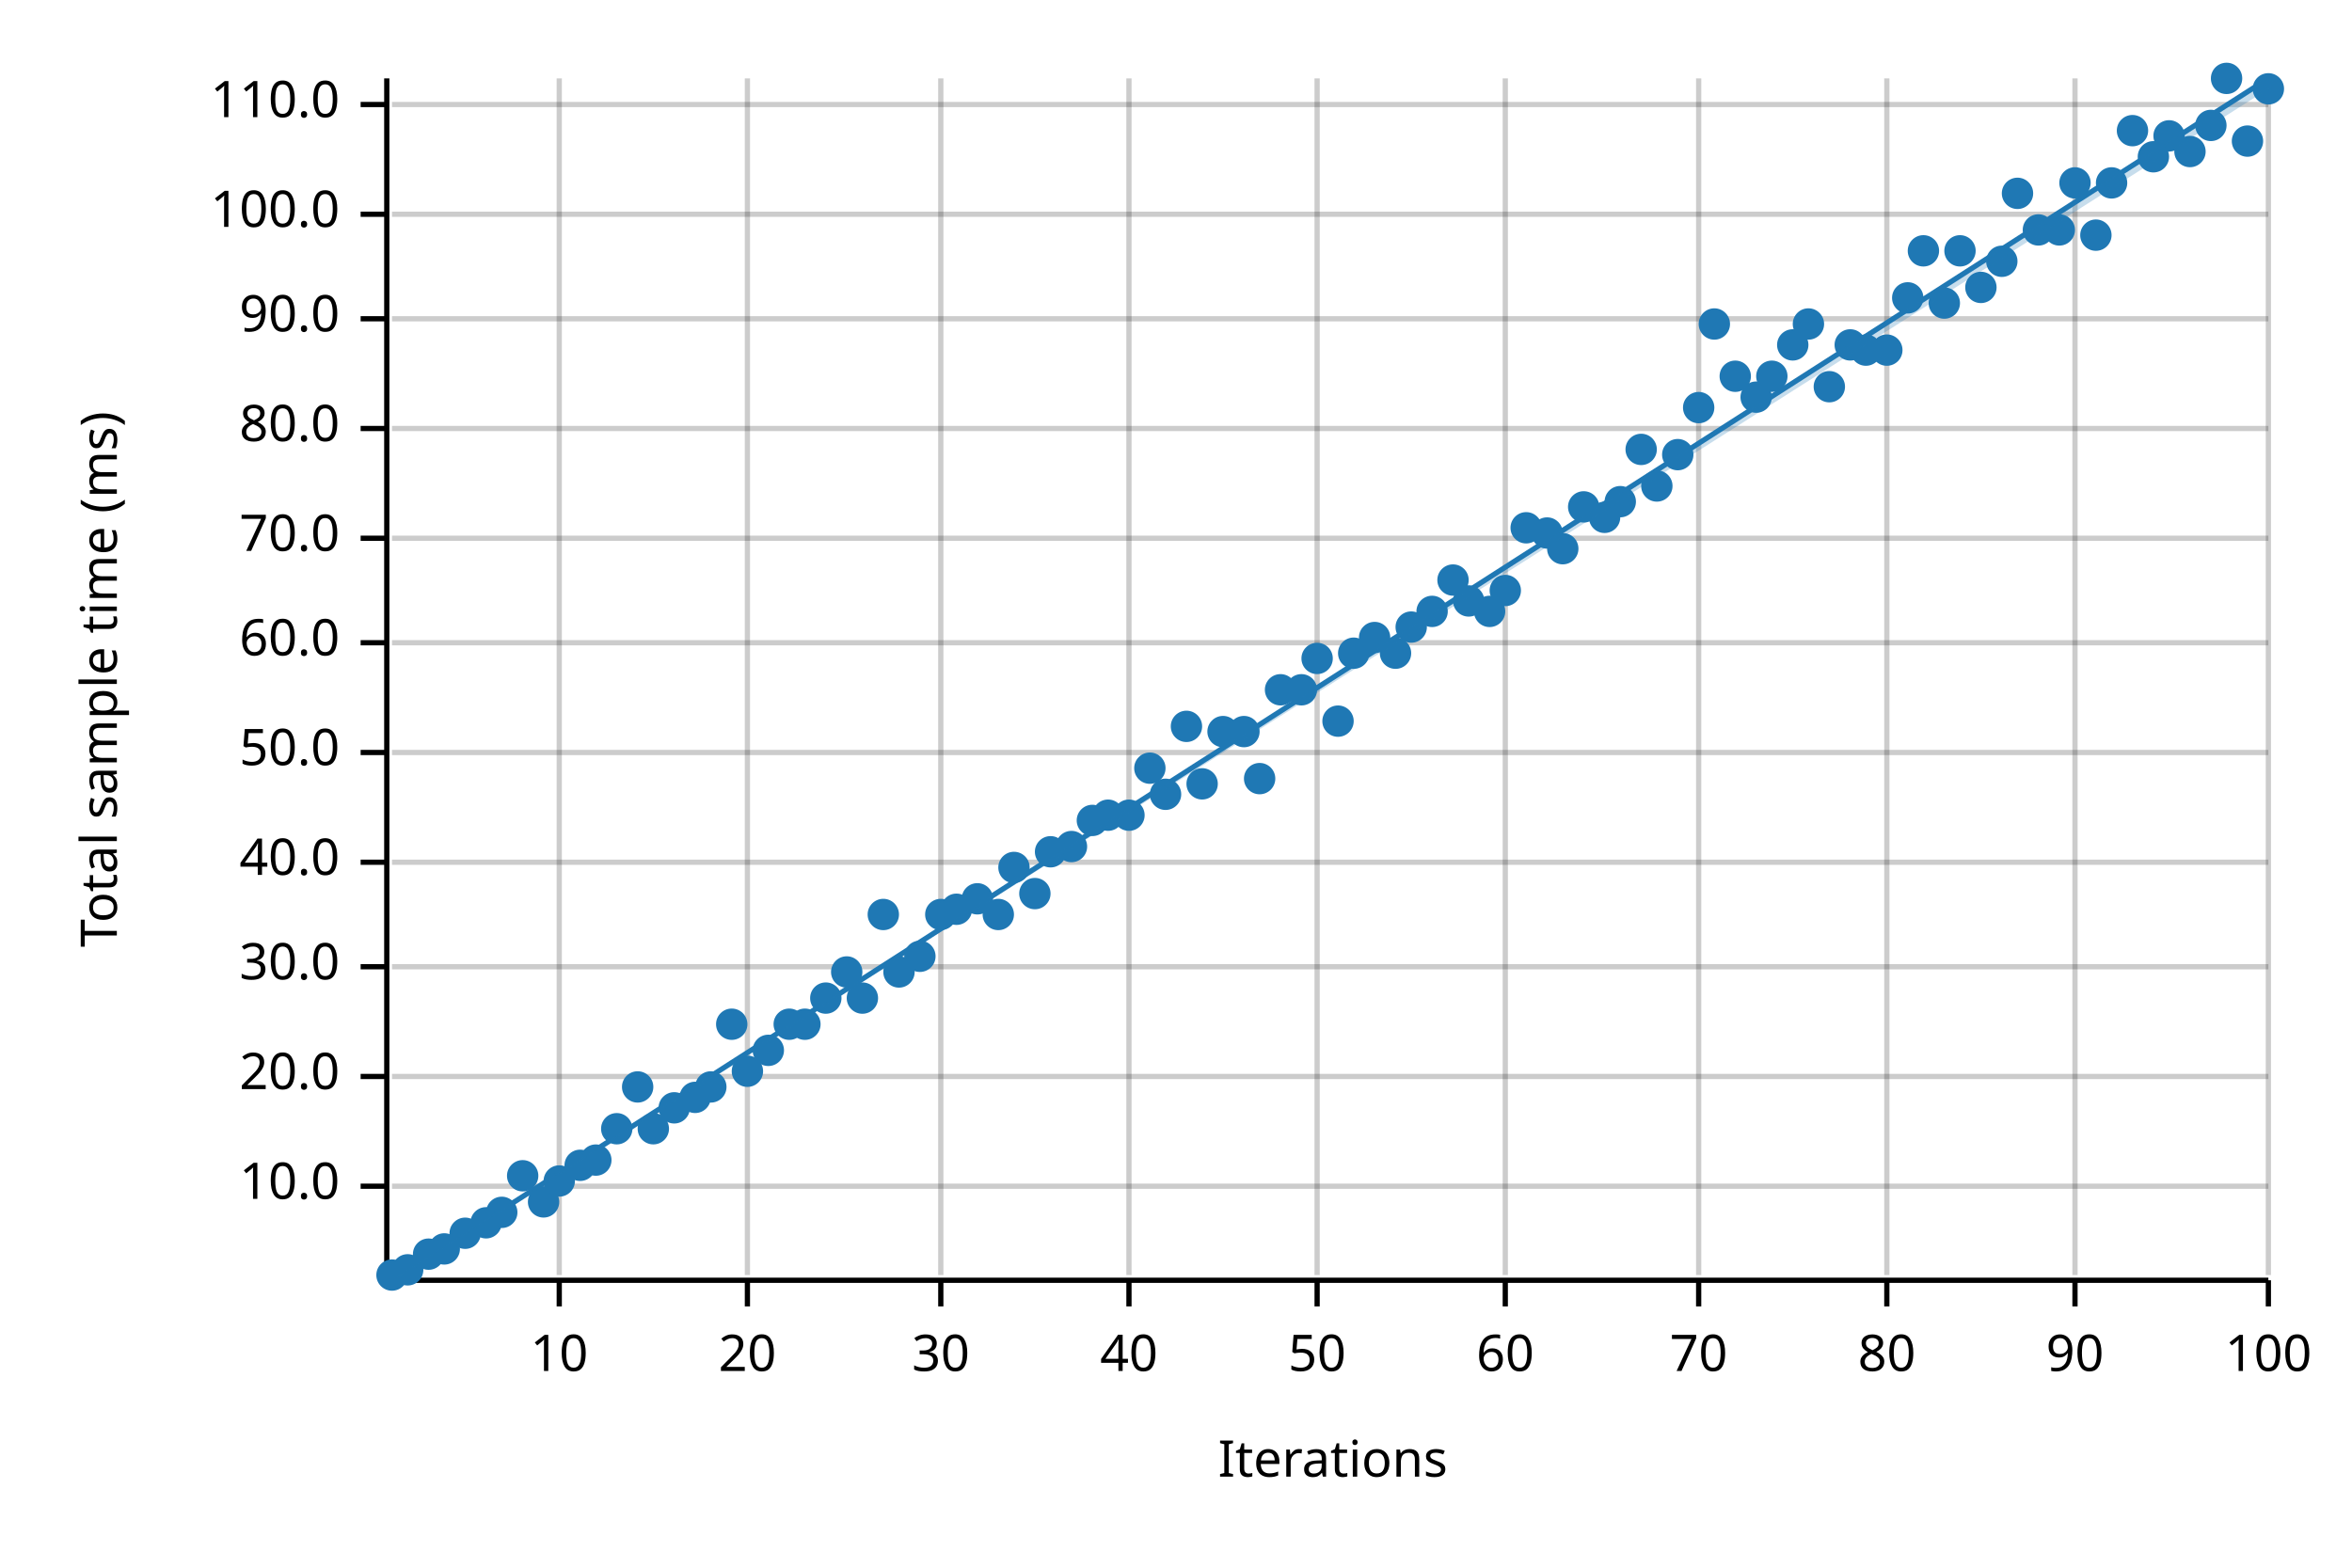
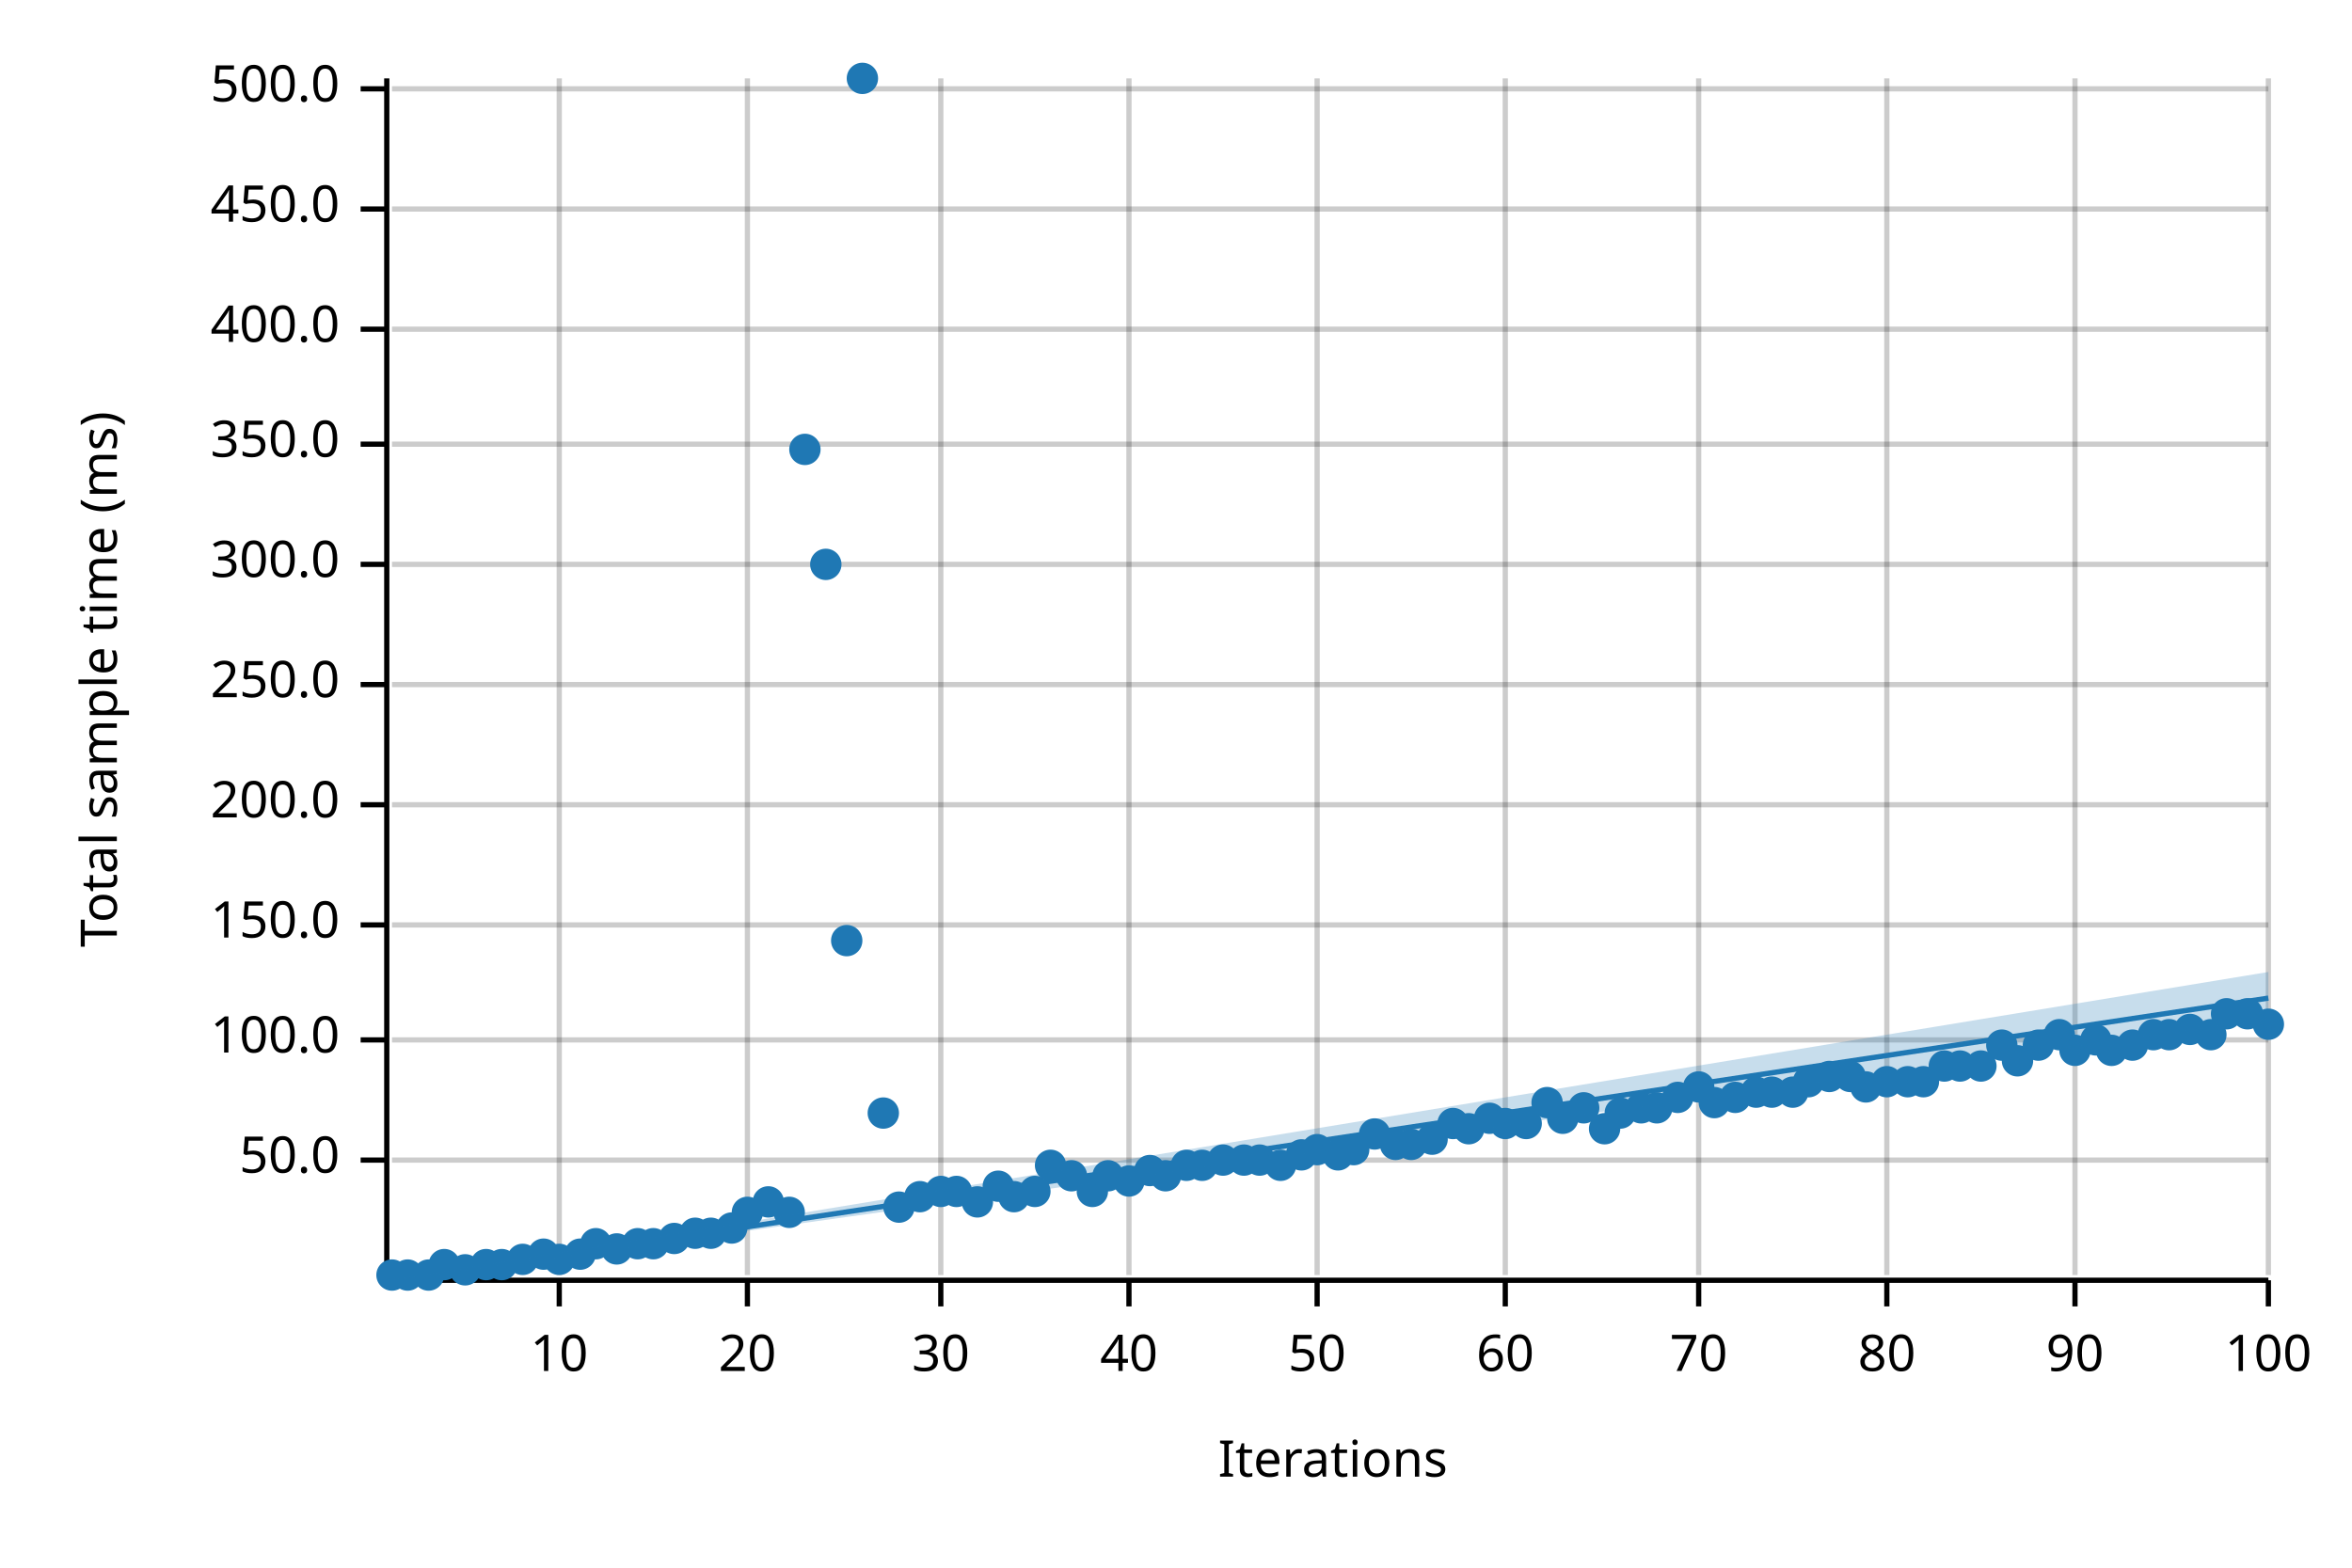
<svg xmlns="http://www.w3.org/2000/svg" width="450" height="300" viewBox="0 0 450 300">
  <text x="15" y="130" dy="0.76em" text-anchor="middle" font-family="sans-serif" font-size="9.677" opacity="1" fill="#000000" transform="rotate(270, 15, 130)">
Total sample time (ms)
</text>
  <text x="255" y="285" dy="-0.5ex" text-anchor="middle" font-family="sans-serif" font-size="9.677" opacity="1" fill="#000000">
Iterations
</text>
  <line opacity="0.2" stroke="#000000" stroke-width="1" x1="107" y1="244" x2="107" y2="15" />
  <line opacity="0.2" stroke="#000000" stroke-width="1" x1="143" y1="244" x2="143" y2="15" />
  <line opacity="0.2" stroke="#000000" stroke-width="1" x1="180" y1="244" x2="180" y2="15" />
  <line opacity="0.2" stroke="#000000" stroke-width="1" x1="216" y1="244" x2="216" y2="15" />
  <line opacity="0.2" stroke="#000000" stroke-width="1" x1="252" y1="244" x2="252" y2="15" />
  <line opacity="0.2" stroke="#000000" stroke-width="1" x1="288" y1="244" x2="288" y2="15" />
  <line opacity="0.2" stroke="#000000" stroke-width="1" x1="325" y1="244" x2="325" y2="15" />
  <line opacity="0.2" stroke="#000000" stroke-width="1" x1="361" y1="244" x2="361" y2="15" />
  <line opacity="0.2" stroke="#000000" stroke-width="1" x1="397" y1="244" x2="397" y2="15" />
  <line opacity="0.2" stroke="#000000" stroke-width="1" x1="434" y1="244" x2="434" y2="15" />
-   <line opacity="0.2" stroke="#000000" stroke-width="1" x1="75" y1="227" x2="434" y2="227" />
-   <line opacity="0.2" stroke="#000000" stroke-width="1" x1="75" y1="206" x2="434" y2="206" />
-   <line opacity="0.2" stroke="#000000" stroke-width="1" x1="75" y1="185" x2="434" y2="185" />
-   <line opacity="0.2" stroke="#000000" stroke-width="1" x1="75" y1="165" x2="434" y2="165" />
-   <line opacity="0.2" stroke="#000000" stroke-width="1" x1="75" y1="144" x2="434" y2="144" />
-   <line opacity="0.2" stroke="#000000" stroke-width="1" x1="75" y1="123" x2="434" y2="123" />
-   <line opacity="0.2" stroke="#000000" stroke-width="1" x1="75" y1="103" x2="434" y2="103" />
-   <line opacity="0.2" stroke="#000000" stroke-width="1" x1="75" y1="82" x2="434" y2="82" />
-   <line opacity="0.2" stroke="#000000" stroke-width="1" x1="75" y1="61" x2="434" y2="61" />
-   <line opacity="0.2" stroke="#000000" stroke-width="1" x1="75" y1="41" x2="434" y2="41" />
-   <line opacity="0.2" stroke="#000000" stroke-width="1" x1="75" y1="20" x2="434" y2="20" />
+   <line opacity="0.2" stroke="#000000" stroke-width="1" x1="75" y1="222" x2="434" y2="222" />
+   <line opacity="0.2" stroke="#000000" stroke-width="1" x1="75" y1="199" x2="434" y2="199" />
+   <line opacity="0.2" stroke="#000000" stroke-width="1" x1="75" y1="177" x2="434" y2="177" />
+   <line opacity="0.2" stroke="#000000" stroke-width="1" x1="75" y1="154" x2="434" y2="154" />
+   <line opacity="0.2" stroke="#000000" stroke-width="1" x1="75" y1="131" x2="434" y2="131" />
+   <line opacity="0.2" stroke="#000000" stroke-width="1" x1="75" y1="108" x2="434" y2="108" />
+   <line opacity="0.2" stroke="#000000" stroke-width="1" x1="75" y1="85" x2="434" y2="85" />
+   <line opacity="0.2" stroke="#000000" stroke-width="1" x1="75" y1="63" x2="434" y2="63" />
+   <line opacity="0.2" stroke="#000000" stroke-width="1" x1="75" y1="40" x2="434" y2="40" />
+   <line opacity="0.2" stroke="#000000" stroke-width="1" x1="75" y1="17" x2="434" y2="17" />
  <polyline fill="none" opacity="1" stroke="#000000" stroke-width="1" points="74,15 74,244 " />
-   <text x="65" y="227" dy="0.5ex" text-anchor="end" font-family="sans-serif" font-size="9.677" opacity="1" fill="#000000">
- 10.0
- </text>
-   <polyline fill="none" opacity="1" stroke="#000000" stroke-width="1" points="69,227 74,227 " />
-   <text x="65" y="206" dy="0.5ex" text-anchor="end" font-family="sans-serif" font-size="9.677" opacity="1" fill="#000000">
- 20.0
- </text>
-   <polyline fill="none" opacity="1" stroke="#000000" stroke-width="1" points="69,206 74,206 " />
-   <text x="65" y="185" dy="0.5ex" text-anchor="end" font-family="sans-serif" font-size="9.677" opacity="1" fill="#000000">
- 30.0
- </text>
-   <polyline fill="none" opacity="1" stroke="#000000" stroke-width="1" points="69,185 74,185 " />
-   <text x="65" y="165" dy="0.5ex" text-anchor="end" font-family="sans-serif" font-size="9.677" opacity="1" fill="#000000">
- 40.0
- </text>
-   <polyline fill="none" opacity="1" stroke="#000000" stroke-width="1" points="69,165 74,165 " />
-   <text x="65" y="144" dy="0.5ex" text-anchor="end" font-family="sans-serif" font-size="9.677" opacity="1" fill="#000000">
+   <text x="65" y="222" dy="0.5ex" text-anchor="end" font-family="sans-serif" font-size="9.677" opacity="1" fill="#000000">
50.0
</text>
-   <polyline fill="none" opacity="1" stroke="#000000" stroke-width="1" points="69,144 74,144 " />
-   <text x="65" y="123" dy="0.5ex" text-anchor="end" font-family="sans-serif" font-size="9.677" opacity="1" fill="#000000">
- 60.0
- </text>
-   <polyline fill="none" opacity="1" stroke="#000000" stroke-width="1" points="69,123 74,123 " />
-   <text x="65" y="103" dy="0.5ex" text-anchor="end" font-family="sans-serif" font-size="9.677" opacity="1" fill="#000000">
- 70.0
- </text>
-   <polyline fill="none" opacity="1" stroke="#000000" stroke-width="1" points="69,103 74,103 " />
-   <text x="65" y="82" dy="0.5ex" text-anchor="end" font-family="sans-serif" font-size="9.677" opacity="1" fill="#000000">
- 80.0
- </text>
-   <polyline fill="none" opacity="1" stroke="#000000" stroke-width="1" points="69,82 74,82 " />
-   <text x="65" y="61" dy="0.5ex" text-anchor="end" font-family="sans-serif" font-size="9.677" opacity="1" fill="#000000">
- 90.0
- </text>
-   <polyline fill="none" opacity="1" stroke="#000000" stroke-width="1" points="69,61 74,61 " />
-   <text x="65" y="41" dy="0.5ex" text-anchor="end" font-family="sans-serif" font-size="9.677" opacity="1" fill="#000000">
+   <polyline fill="none" opacity="1" stroke="#000000" stroke-width="1" points="69,222 74,222 " />
+   <text x="65" y="199" dy="0.5ex" text-anchor="end" font-family="sans-serif" font-size="9.677" opacity="1" fill="#000000">
100.0
</text>
-   <polyline fill="none" opacity="1" stroke="#000000" stroke-width="1" points="69,41 74,41 " />
-   <text x="65" y="20" dy="0.5ex" text-anchor="end" font-family="sans-serif" font-size="9.677" opacity="1" fill="#000000">
- 110.0
- </text>
-   <polyline fill="none" opacity="1" stroke="#000000" stroke-width="1" points="69,20 74,20 " />
+   <polyline fill="none" opacity="1" stroke="#000000" stroke-width="1" points="69,199 74,199 " />
+   <text x="65" y="177" dy="0.5ex" text-anchor="end" font-family="sans-serif" font-size="9.677" opacity="1" fill="#000000">
+ 150.0
+ </text>
+   <polyline fill="none" opacity="1" stroke="#000000" stroke-width="1" points="69,177 74,177 " />
+   <text x="65" y="154" dy="0.5ex" text-anchor="end" font-family="sans-serif" font-size="9.677" opacity="1" fill="#000000">
+ 200.0
+ </text>
+   <polyline fill="none" opacity="1" stroke="#000000" stroke-width="1" points="69,154 74,154 " />
+   <text x="65" y="131" dy="0.5ex" text-anchor="end" font-family="sans-serif" font-size="9.677" opacity="1" fill="#000000">
+ 250.0
+ </text>
+   <polyline fill="none" opacity="1" stroke="#000000" stroke-width="1" points="69,131 74,131 " />
+   <text x="65" y="108" dy="0.5ex" text-anchor="end" font-family="sans-serif" font-size="9.677" opacity="1" fill="#000000">
+ 300.0
+ </text>
+   <polyline fill="none" opacity="1" stroke="#000000" stroke-width="1" points="69,108 74,108 " />
+   <text x="65" y="85" dy="0.5ex" text-anchor="end" font-family="sans-serif" font-size="9.677" opacity="1" fill="#000000">
+ 350.0
+ </text>
+   <polyline fill="none" opacity="1" stroke="#000000" stroke-width="1" points="69,85 74,85 " />
+   <text x="65" y="63" dy="0.5ex" text-anchor="end" font-family="sans-serif" font-size="9.677" opacity="1" fill="#000000">
+ 400.0
+ </text>
+   <polyline fill="none" opacity="1" stroke="#000000" stroke-width="1" points="69,63 74,63 " />
+   <text x="65" y="40" dy="0.5ex" text-anchor="end" font-family="sans-serif" font-size="9.677" opacity="1" fill="#000000">
+ 450.0
+ </text>
+   <polyline fill="none" opacity="1" stroke="#000000" stroke-width="1" points="69,40 74,40 " />
+   <text x="65" y="17" dy="0.5ex" text-anchor="end" font-family="sans-serif" font-size="9.677" opacity="1" fill="#000000">
+ 500.0
+ </text>
+   <polyline fill="none" opacity="1" stroke="#000000" stroke-width="1" points="69,17 74,17 " />
  <polyline fill="none" opacity="1" stroke="#000000" stroke-width="1" points="75,245 434,245 " />
  <text x="107" y="255" dy="0.76em" text-anchor="middle" font-family="sans-serif" font-size="9.677" opacity="1" fill="#000000">
10
</text>
  <polyline fill="none" opacity="1" stroke="#000000" stroke-width="1" points="107,245 107,250 " />
  <text x="143" y="255" dy="0.76em" text-anchor="middle" font-family="sans-serif" font-size="9.677" opacity="1" fill="#000000">
20
</text>
  <polyline fill="none" opacity="1" stroke="#000000" stroke-width="1" points="143,245 143,250 " />
  <text x="180" y="255" dy="0.76em" text-anchor="middle" font-family="sans-serif" font-size="9.677" opacity="1" fill="#000000">
30
</text>
  <polyline fill="none" opacity="1" stroke="#000000" stroke-width="1" points="180,245 180,250 " />
  <text x="216" y="255" dy="0.76em" text-anchor="middle" font-family="sans-serif" font-size="9.677" opacity="1" fill="#000000">
40
</text>
  <polyline fill="none" opacity="1" stroke="#000000" stroke-width="1" points="216,245 216,250 " />
  <text x="252" y="255" dy="0.76em" text-anchor="middle" font-family="sans-serif" font-size="9.677" opacity="1" fill="#000000">
50
</text>
  <polyline fill="none" opacity="1" stroke="#000000" stroke-width="1" points="252,245 252,250 " />
  <text x="288" y="255" dy="0.76em" text-anchor="middle" font-family="sans-serif" font-size="9.677" opacity="1" fill="#000000">
60
</text>
  <polyline fill="none" opacity="1" stroke="#000000" stroke-width="1" points="288,245 288,250 " />
  <text x="325" y="255" dy="0.76em" text-anchor="middle" font-family="sans-serif" font-size="9.677" opacity="1" fill="#000000">
70
</text>
  <polyline fill="none" opacity="1" stroke="#000000" stroke-width="1" points="325,245 325,250 " />
  <text x="361" y="255" dy="0.76em" text-anchor="middle" font-family="sans-serif" font-size="9.677" opacity="1" fill="#000000">
80
</text>
  <polyline fill="none" opacity="1" stroke="#000000" stroke-width="1" points="361,245 361,250 " />
  <text x="397" y="255" dy="0.76em" text-anchor="middle" font-family="sans-serif" font-size="9.677" opacity="1" fill="#000000">
90
</text>
  <polyline fill="none" opacity="1" stroke="#000000" stroke-width="1" points="397,245 397,250 " />
  <text x="434" y="255" dy="0.76em" text-anchor="middle" font-family="sans-serif" font-size="9.677" opacity="1" fill="#000000">
100
</text>
  <polyline fill="none" opacity="1" stroke="#000000" stroke-width="1" points="434,245 434,250 " />
  <circle cx="75" cy="244" r="3" opacity="1" fill="#1F78B4" stroke="none" stroke-width="1" />
-   <circle cx="78" cy="243" r="3" opacity="1" fill="#1F78B4" stroke="none" stroke-width="1" />
-   <circle cx="82" cy="240" r="3" opacity="1" fill="#1F78B4" stroke="none" stroke-width="1" />
-   <circle cx="85" cy="239" r="3" opacity="1" fill="#1F78B4" stroke="none" stroke-width="1" />
-   <circle cx="89" cy="236" r="3" opacity="1" fill="#1F78B4" stroke="none" stroke-width="1" />
-   <circle cx="93" cy="234" r="3" opacity="1" fill="#1F78B4" stroke="none" stroke-width="1" />
-   <circle cx="96" cy="232" r="3" opacity="1" fill="#1F78B4" stroke="none" stroke-width="1" />
-   <circle cx="100" cy="225" r="3" opacity="1" fill="#1F78B4" stroke="none" stroke-width="1" />
-   <circle cx="104" cy="230" r="3" opacity="1" fill="#1F78B4" stroke="none" stroke-width="1" />
-   <circle cx="107" cy="226" r="3" opacity="1" fill="#1F78B4" stroke="none" stroke-width="1" />
-   <circle cx="111" cy="223" r="3" opacity="1" fill="#1F78B4" stroke="none" stroke-width="1" />
-   <circle cx="114" cy="222" r="3" opacity="1" fill="#1F78B4" stroke="none" stroke-width="1" />
-   <circle cx="118" cy="216" r="3" opacity="1" fill="#1F78B4" stroke="none" stroke-width="1" />
-   <circle cx="122" cy="208" r="3" opacity="1" fill="#1F78B4" stroke="none" stroke-width="1" />
-   <circle cx="125" cy="216" r="3" opacity="1" fill="#1F78B4" stroke="none" stroke-width="1" />
-   <circle cx="129" cy="212" r="3" opacity="1" fill="#1F78B4" stroke="none" stroke-width="1" />
-   <circle cx="133" cy="210" r="3" opacity="1" fill="#1F78B4" stroke="none" stroke-width="1" />
-   <circle cx="136" cy="208" r="3" opacity="1" fill="#1F78B4" stroke="none" stroke-width="1" />
-   <circle cx="140" cy="196" r="3" opacity="1" fill="#1F78B4" stroke="none" stroke-width="1" />
-   <circle cx="143" cy="205" r="3" opacity="1" fill="#1F78B4" stroke="none" stroke-width="1" />
-   <circle cx="147" cy="201" r="3" opacity="1" fill="#1F78B4" stroke="none" stroke-width="1" />
-   <circle cx="151" cy="196" r="3" opacity="1" fill="#1F78B4" stroke="none" stroke-width="1" />
-   <circle cx="154" cy="196" r="3" opacity="1" fill="#1F78B4" stroke="none" stroke-width="1" />
-   <circle cx="158" cy="191" r="3" opacity="1" fill="#1F78B4" stroke="none" stroke-width="1" />
-   <circle cx="162" cy="186" r="3" opacity="1" fill="#1F78B4" stroke="none" stroke-width="1" />
-   <circle cx="165" cy="191" r="3" opacity="1" fill="#1F78B4" stroke="none" stroke-width="1" />
-   <circle cx="169" cy="175" r="3" opacity="1" fill="#1F78B4" stroke="none" stroke-width="1" />
-   <circle cx="172" cy="186" r="3" opacity="1" fill="#1F78B4" stroke="none" stroke-width="1" />
-   <circle cx="176" cy="183" r="3" opacity="1" fill="#1F78B4" stroke="none" stroke-width="1" />
-   <circle cx="180" cy="175" r="3" opacity="1" fill="#1F78B4" stroke="none" stroke-width="1" />
-   <circle cx="183" cy="174" r="3" opacity="1" fill="#1F78B4" stroke="none" stroke-width="1" />
-   <circle cx="187" cy="172" r="3" opacity="1" fill="#1F78B4" stroke="none" stroke-width="1" />
-   <circle cx="191" cy="175" r="3" opacity="1" fill="#1F78B4" stroke="none" stroke-width="1" />
-   <circle cx="194" cy="166" r="3" opacity="1" fill="#1F78B4" stroke="none" stroke-width="1" />
-   <circle cx="198" cy="171" r="3" opacity="1" fill="#1F78B4" stroke="none" stroke-width="1" />
-   <circle cx="201" cy="163" r="3" opacity="1" fill="#1F78B4" stroke="none" stroke-width="1" />
-   <circle cx="205" cy="162" r="3" opacity="1" fill="#1F78B4" stroke="none" stroke-width="1" />
-   <circle cx="209" cy="157" r="3" opacity="1" fill="#1F78B4" stroke="none" stroke-width="1" />
-   <circle cx="212" cy="156" r="3" opacity="1" fill="#1F78B4" stroke="none" stroke-width="1" />
-   <circle cx="216" cy="156" r="3" opacity="1" fill="#1F78B4" stroke="none" stroke-width="1" />
-   <circle cx="220" cy="147" r="3" opacity="1" fill="#1F78B4" stroke="none" stroke-width="1" />
-   <circle cx="223" cy="152" r="3" opacity="1" fill="#1F78B4" stroke="none" stroke-width="1" />
-   <circle cx="227" cy="139" r="3" opacity="1" fill="#1F78B4" stroke="none" stroke-width="1" />
-   <circle cx="230" cy="150" r="3" opacity="1" fill="#1F78B4" stroke="none" stroke-width="1" />
-   <circle cx="234" cy="140" r="3" opacity="1" fill="#1F78B4" stroke="none" stroke-width="1" />
-   <circle cx="238" cy="140" r="3" opacity="1" fill="#1F78B4" stroke="none" stroke-width="1" />
-   <circle cx="241" cy="149" r="3" opacity="1" fill="#1F78B4" stroke="none" stroke-width="1" />
-   <circle cx="245" cy="132" r="3" opacity="1" fill="#1F78B4" stroke="none" stroke-width="1" />
-   <circle cx="249" cy="132" r="3" opacity="1" fill="#1F78B4" stroke="none" stroke-width="1" />
-   <circle cx="252" cy="126" r="3" opacity="1" fill="#1F78B4" stroke="none" stroke-width="1" />
-   <circle cx="256" cy="138" r="3" opacity="1" fill="#1F78B4" stroke="none" stroke-width="1" />
-   <circle cx="259" cy="125" r="3" opacity="1" fill="#1F78B4" stroke="none" stroke-width="1" />
-   <circle cx="263" cy="122" r="3" opacity="1" fill="#1F78B4" stroke="none" stroke-width="1" />
-   <circle cx="267" cy="125" r="3" opacity="1" fill="#1F78B4" stroke="none" stroke-width="1" />
-   <circle cx="270" cy="120" r="3" opacity="1" fill="#1F78B4" stroke="none" stroke-width="1" />
-   <circle cx="274" cy="117" r="3" opacity="1" fill="#1F78B4" stroke="none" stroke-width="1" />
-   <circle cx="278" cy="111" r="3" opacity="1" fill="#1F78B4" stroke="none" stroke-width="1" />
-   <circle cx="281" cy="115" r="3" opacity="1" fill="#1F78B4" stroke="none" stroke-width="1" />
-   <circle cx="285" cy="117" r="3" opacity="1" fill="#1F78B4" stroke="none" stroke-width="1" />
-   <circle cx="288" cy="113" r="3" opacity="1" fill="#1F78B4" stroke="none" stroke-width="1" />
-   <circle cx="292" cy="101" r="3" opacity="1" fill="#1F78B4" stroke="none" stroke-width="1" />
-   <circle cx="296" cy="102" r="3" opacity="1" fill="#1F78B4" stroke="none" stroke-width="1" />
-   <circle cx="299" cy="105" r="3" opacity="1" fill="#1F78B4" stroke="none" stroke-width="1" />
-   <circle cx="303" cy="97" r="3" opacity="1" fill="#1F78B4" stroke="none" stroke-width="1" />
-   <circle cx="307" cy="99" r="3" opacity="1" fill="#1F78B4" stroke="none" stroke-width="1" />
-   <circle cx="310" cy="96" r="3" opacity="1" fill="#1F78B4" stroke="none" stroke-width="1" />
-   <circle cx="314" cy="86" r="3" opacity="1" fill="#1F78B4" stroke="none" stroke-width="1" />
-   <circle cx="317" cy="93" r="3" opacity="1" fill="#1F78B4" stroke="none" stroke-width="1" />
-   <circle cx="321" cy="87" r="3" opacity="1" fill="#1F78B4" stroke="none" stroke-width="1" />
-   <circle cx="325" cy="78" r="3" opacity="1" fill="#1F78B4" stroke="none" stroke-width="1" />
-   <circle cx="328" cy="62" r="3" opacity="1" fill="#1F78B4" stroke="none" stroke-width="1" />
-   <circle cx="332" cy="72" r="3" opacity="1" fill="#1F78B4" stroke="none" stroke-width="1" />
-   <circle cx="336" cy="76" r="3" opacity="1" fill="#1F78B4" stroke="none" stroke-width="1" />
-   <circle cx="339" cy="72" r="3" opacity="1" fill="#1F78B4" stroke="none" stroke-width="1" />
-   <circle cx="343" cy="66" r="3" opacity="1" fill="#1F78B4" stroke="none" stroke-width="1" />
-   <circle cx="346" cy="62" r="3" opacity="1" fill="#1F78B4" stroke="none" stroke-width="1" />
-   <circle cx="350" cy="74" r="3" opacity="1" fill="#1F78B4" stroke="none" stroke-width="1" />
-   <circle cx="354" cy="66" r="3" opacity="1" fill="#1F78B4" stroke="none" stroke-width="1" />
-   <circle cx="357" cy="67" r="3" opacity="1" fill="#1F78B4" stroke="none" stroke-width="1" />
-   <circle cx="361" cy="67" r="3" opacity="1" fill="#1F78B4" stroke="none" stroke-width="1" />
-   <circle cx="365" cy="57" r="3" opacity="1" fill="#1F78B4" stroke="none" stroke-width="1" />
-   <circle cx="368" cy="48" r="3" opacity="1" fill="#1F78B4" stroke="none" stroke-width="1" />
-   <circle cx="372" cy="58" r="3" opacity="1" fill="#1F78B4" stroke="none" stroke-width="1" />
-   <circle cx="375" cy="48" r="3" opacity="1" fill="#1F78B4" stroke="none" stroke-width="1" />
-   <circle cx="379" cy="55" r="3" opacity="1" fill="#1F78B4" stroke="none" stroke-width="1" />
-   <circle cx="383" cy="50" r="3" opacity="1" fill="#1F78B4" stroke="none" stroke-width="1" />
-   <circle cx="386" cy="37" r="3" opacity="1" fill="#1F78B4" stroke="none" stroke-width="1" />
-   <circle cx="390" cy="44" r="3" opacity="1" fill="#1F78B4" stroke="none" stroke-width="1" />
-   <circle cx="394" cy="44" r="3" opacity="1" fill="#1F78B4" stroke="none" stroke-width="1" />
-   <circle cx="397" cy="35" r="3" opacity="1" fill="#1F78B4" stroke="none" stroke-width="1" />
-   <circle cx="401" cy="45" r="3" opacity="1" fill="#1F78B4" stroke="none" stroke-width="1" />
-   <circle cx="404" cy="35" r="3" opacity="1" fill="#1F78B4" stroke="none" stroke-width="1" />
-   <circle cx="408" cy="25" r="3" opacity="1" fill="#1F78B4" stroke="none" stroke-width="1" />
-   <circle cx="412" cy="30" r="3" opacity="1" fill="#1F78B4" stroke="none" stroke-width="1" />
-   <circle cx="415" cy="26" r="3" opacity="1" fill="#1F78B4" stroke="none" stroke-width="1" />
-   <circle cx="419" cy="29" r="3" opacity="1" fill="#1F78B4" stroke="none" stroke-width="1" />
-   <circle cx="423" cy="24" r="3" opacity="1" fill="#1F78B4" stroke="none" stroke-width="1" />
-   <circle cx="426" cy="15" r="3" opacity="1" fill="#1F78B4" stroke="none" stroke-width="1" />
-   <circle cx="430" cy="27" r="3" opacity="1" fill="#1F78B4" stroke="none" stroke-width="1" />
-   <circle cx="434" cy="17" r="3" opacity="1" fill="#1F78B4" stroke="none" stroke-width="1" />
-   <polyline fill="none" opacity="1" stroke="#1F78B4" stroke-width="1" points="75,245 434,15 " />
-   <polygon opacity="0.25" fill="#1F78B4" points="75,245 434,17 434,15 " />
+   <circle cx="78" cy="244" r="3" opacity="1" fill="#1F78B4" stroke="none" stroke-width="1" />
+   <circle cx="82" cy="244" r="3" opacity="1" fill="#1F78B4" stroke="none" stroke-width="1" />
+   <circle cx="85" cy="242" r="3" opacity="1" fill="#1F78B4" stroke="none" stroke-width="1" />
+   <circle cx="89" cy="243" r="3" opacity="1" fill="#1F78B4" stroke="none" stroke-width="1" />
+   <circle cx="93" cy="242" r="3" opacity="1" fill="#1F78B4" stroke="none" stroke-width="1" />
+   <circle cx="96" cy="242" r="3" opacity="1" fill="#1F78B4" stroke="none" stroke-width="1" />
+   <circle cx="100" cy="241" r="3" opacity="1" fill="#1F78B4" stroke="none" stroke-width="1" />
+   <circle cx="104" cy="240" r="3" opacity="1" fill="#1F78B4" stroke="none" stroke-width="1" />
+   <circle cx="107" cy="241" r="3" opacity="1" fill="#1F78B4" stroke="none" stroke-width="1" />
+   <circle cx="111" cy="240" r="3" opacity="1" fill="#1F78B4" stroke="none" stroke-width="1" />
+   <circle cx="114" cy="238" r="3" opacity="1" fill="#1F78B4" stroke="none" stroke-width="1" />
+   <circle cx="118" cy="239" r="3" opacity="1" fill="#1F78B4" stroke="none" stroke-width="1" />
+   <circle cx="122" cy="238" r="3" opacity="1" fill="#1F78B4" stroke="none" stroke-width="1" />
+   <circle cx="125" cy="238" r="3" opacity="1" fill="#1F78B4" stroke="none" stroke-width="1" />
+   <circle cx="129" cy="237" r="3" opacity="1" fill="#1F78B4" stroke="none" stroke-width="1" />
+   <circle cx="133" cy="236" r="3" opacity="1" fill="#1F78B4" stroke="none" stroke-width="1" />
+   <circle cx="136" cy="236" r="3" opacity="1" fill="#1F78B4" stroke="none" stroke-width="1" />
+   <circle cx="140" cy="235" r="3" opacity="1" fill="#1F78B4" stroke="none" stroke-width="1" />
+   <circle cx="143" cy="232" r="3" opacity="1" fill="#1F78B4" stroke="none" stroke-width="1" />
+   <circle cx="147" cy="230" r="3" opacity="1" fill="#1F78B4" stroke="none" stroke-width="1" />
+   <circle cx="151" cy="232" r="3" opacity="1" fill="#1F78B4" stroke="none" stroke-width="1" />
+   <circle cx="154" cy="86" r="3" opacity="1" fill="#1F78B4" stroke="none" stroke-width="1" />
+   <circle cx="158" cy="108" r="3" opacity="1" fill="#1F78B4" stroke="none" stroke-width="1" />
+   <circle cx="162" cy="180" r="3" opacity="1" fill="#1F78B4" stroke="none" stroke-width="1" />
+   <circle cx="165" cy="15" r="3" opacity="1" fill="#1F78B4" stroke="none" stroke-width="1" />
+   <circle cx="169" cy="213" r="3" opacity="1" fill="#1F78B4" stroke="none" stroke-width="1" />
+   <circle cx="172" cy="231" r="3" opacity="1" fill="#1F78B4" stroke="none" stroke-width="1" />
+   <circle cx="176" cy="229" r="3" opacity="1" fill="#1F78B4" stroke="none" stroke-width="1" />
+   <circle cx="180" cy="228" r="3" opacity="1" fill="#1F78B4" stroke="none" stroke-width="1" />
+   <circle cx="183" cy="228" r="3" opacity="1" fill="#1F78B4" stroke="none" stroke-width="1" />
+   <circle cx="187" cy="230" r="3" opacity="1" fill="#1F78B4" stroke="none" stroke-width="1" />
+   <circle cx="191" cy="227" r="3" opacity="1" fill="#1F78B4" stroke="none" stroke-width="1" />
+   <circle cx="194" cy="229" r="3" opacity="1" fill="#1F78B4" stroke="none" stroke-width="1" />
+   <circle cx="198" cy="228" r="3" opacity="1" fill="#1F78B4" stroke="none" stroke-width="1" />
+   <circle cx="201" cy="223" r="3" opacity="1" fill="#1F78B4" stroke="none" stroke-width="1" />
+   <circle cx="205" cy="225" r="3" opacity="1" fill="#1F78B4" stroke="none" stroke-width="1" />
+   <circle cx="209" cy="228" r="3" opacity="1" fill="#1F78B4" stroke="none" stroke-width="1" />
+   <circle cx="212" cy="225" r="3" opacity="1" fill="#1F78B4" stroke="none" stroke-width="1" />
+   <circle cx="216" cy="226" r="3" opacity="1" fill="#1F78B4" stroke="none" stroke-width="1" />
+   <circle cx="220" cy="224" r="3" opacity="1" fill="#1F78B4" stroke="none" stroke-width="1" />
+   <circle cx="223" cy="225" r="3" opacity="1" fill="#1F78B4" stroke="none" stroke-width="1" />
+   <circle cx="227" cy="223" r="3" opacity="1" fill="#1F78B4" stroke="none" stroke-width="1" />
+   <circle cx="230" cy="223" r="3" opacity="1" fill="#1F78B4" stroke="none" stroke-width="1" />
+   <circle cx="234" cy="222" r="3" opacity="1" fill="#1F78B4" stroke="none" stroke-width="1" />
+   <circle cx="238" cy="222" r="3" opacity="1" fill="#1F78B4" stroke="none" stroke-width="1" />
+   <circle cx="241" cy="222" r="3" opacity="1" fill="#1F78B4" stroke="none" stroke-width="1" />
+   <circle cx="245" cy="223" r="3" opacity="1" fill="#1F78B4" stroke="none" stroke-width="1" />
+   <circle cx="249" cy="221" r="3" opacity="1" fill="#1F78B4" stroke="none" stroke-width="1" />
+   <circle cx="252" cy="220" r="3" opacity="1" fill="#1F78B4" stroke="none" stroke-width="1" />
+   <circle cx="256" cy="221" r="3" opacity="1" fill="#1F78B4" stroke="none" stroke-width="1" />
+   <circle cx="259" cy="220" r="3" opacity="1" fill="#1F78B4" stroke="none" stroke-width="1" />
+   <circle cx="263" cy="217" r="3" opacity="1" fill="#1F78B4" stroke="none" stroke-width="1" />
+   <circle cx="267" cy="219" r="3" opacity="1" fill="#1F78B4" stroke="none" stroke-width="1" />
+   <circle cx="270" cy="219" r="3" opacity="1" fill="#1F78B4" stroke="none" stroke-width="1" />
+   <circle cx="274" cy="218" r="3" opacity="1" fill="#1F78B4" stroke="none" stroke-width="1" />
+   <circle cx="278" cy="215" r="3" opacity="1" fill="#1F78B4" stroke="none" stroke-width="1" />
+   <circle cx="281" cy="216" r="3" opacity="1" fill="#1F78B4" stroke="none" stroke-width="1" />
+   <circle cx="285" cy="214" r="3" opacity="1" fill="#1F78B4" stroke="none" stroke-width="1" />
+   <circle cx="288" cy="215" r="3" opacity="1" fill="#1F78B4" stroke="none" stroke-width="1" />
+   <circle cx="292" cy="215" r="3" opacity="1" fill="#1F78B4" stroke="none" stroke-width="1" />
+   <circle cx="296" cy="211" r="3" opacity="1" fill="#1F78B4" stroke="none" stroke-width="1" />
+   <circle cx="299" cy="214" r="3" opacity="1" fill="#1F78B4" stroke="none" stroke-width="1" />
+   <circle cx="303" cy="212" r="3" opacity="1" fill="#1F78B4" stroke="none" stroke-width="1" />
+   <circle cx="307" cy="216" r="3" opacity="1" fill="#1F78B4" stroke="none" stroke-width="1" />
+   <circle cx="310" cy="213" r="3" opacity="1" fill="#1F78B4" stroke="none" stroke-width="1" />
+   <circle cx="314" cy="212" r="3" opacity="1" fill="#1F78B4" stroke="none" stroke-width="1" />
+   <circle cx="317" cy="212" r="3" opacity="1" fill="#1F78B4" stroke="none" stroke-width="1" />
+   <circle cx="321" cy="210" r="3" opacity="1" fill="#1F78B4" stroke="none" stroke-width="1" />
+   <circle cx="325" cy="208" r="3" opacity="1" fill="#1F78B4" stroke="none" stroke-width="1" />
+   <circle cx="328" cy="211" r="3" opacity="1" fill="#1F78B4" stroke="none" stroke-width="1" />
+   <circle cx="332" cy="210" r="3" opacity="1" fill="#1F78B4" stroke="none" stroke-width="1" />
+   <circle cx="336" cy="209" r="3" opacity="1" fill="#1F78B4" stroke="none" stroke-width="1" />
+   <circle cx="339" cy="209" r="3" opacity="1" fill="#1F78B4" stroke="none" stroke-width="1" />
+   <circle cx="343" cy="209" r="3" opacity="1" fill="#1F78B4" stroke="none" stroke-width="1" />
+   <circle cx="346" cy="207" r="3" opacity="1" fill="#1F78B4" stroke="none" stroke-width="1" />
+   <circle cx="350" cy="206" r="3" opacity="1" fill="#1F78B4" stroke="none" stroke-width="1" />
+   <circle cx="354" cy="206" r="3" opacity="1" fill="#1F78B4" stroke="none" stroke-width="1" />
+   <circle cx="357" cy="208" r="3" opacity="1" fill="#1F78B4" stroke="none" stroke-width="1" />
+   <circle cx="361" cy="207" r="3" opacity="1" fill="#1F78B4" stroke="none" stroke-width="1" />
+   <circle cx="365" cy="207" r="3" opacity="1" fill="#1F78B4" stroke="none" stroke-width="1" />
+   <circle cx="368" cy="207" r="3" opacity="1" fill="#1F78B4" stroke="none" stroke-width="1" />
+   <circle cx="372" cy="204" r="3" opacity="1" fill="#1F78B4" stroke="none" stroke-width="1" />
+   <circle cx="375" cy="204" r="3" opacity="1" fill="#1F78B4" stroke="none" stroke-width="1" />
+   <circle cx="379" cy="204" r="3" opacity="1" fill="#1F78B4" stroke="none" stroke-width="1" />
+   <circle cx="383" cy="200" r="3" opacity="1" fill="#1F78B4" stroke="none" stroke-width="1" />
+   <circle cx="386" cy="203" r="3" opacity="1" fill="#1F78B4" stroke="none" stroke-width="1" />
+   <circle cx="390" cy="200" r="3" opacity="1" fill="#1F78B4" stroke="none" stroke-width="1" />
+   <circle cx="394" cy="198" r="3" opacity="1" fill="#1F78B4" stroke="none" stroke-width="1" />
+   <circle cx="397" cy="201" r="3" opacity="1" fill="#1F78B4" stroke="none" stroke-width="1" />
+   <circle cx="401" cy="199" r="3" opacity="1" fill="#1F78B4" stroke="none" stroke-width="1" />
+   <circle cx="404" cy="201" r="3" opacity="1" fill="#1F78B4" stroke="none" stroke-width="1" />
+   <circle cx="408" cy="200" r="3" opacity="1" fill="#1F78B4" stroke="none" stroke-width="1" />
+   <circle cx="412" cy="198" r="3" opacity="1" fill="#1F78B4" stroke="none" stroke-width="1" />
+   <circle cx="415" cy="198" r="3" opacity="1" fill="#1F78B4" stroke="none" stroke-width="1" />
+   <circle cx="419" cy="197" r="3" opacity="1" fill="#1F78B4" stroke="none" stroke-width="1" />
+   <circle cx="423" cy="198" r="3" opacity="1" fill="#1F78B4" stroke="none" stroke-width="1" />
+   <circle cx="426" cy="194" r="3" opacity="1" fill="#1F78B4" stroke="none" stroke-width="1" />
+   <circle cx="430" cy="194" r="3" opacity="1" fill="#1F78B4" stroke="none" stroke-width="1" />
+   <circle cx="434" cy="196" r="3" opacity="1" fill="#1F78B4" stroke="none" stroke-width="1" />
+   <polyline fill="none" opacity="1" stroke="#1F78B4" stroke-width="1" points="75,245 434,191 " />
+   <polygon opacity="0.25" fill="#1F78B4" points="75,245 434,195 434,186 " />
</svg>
